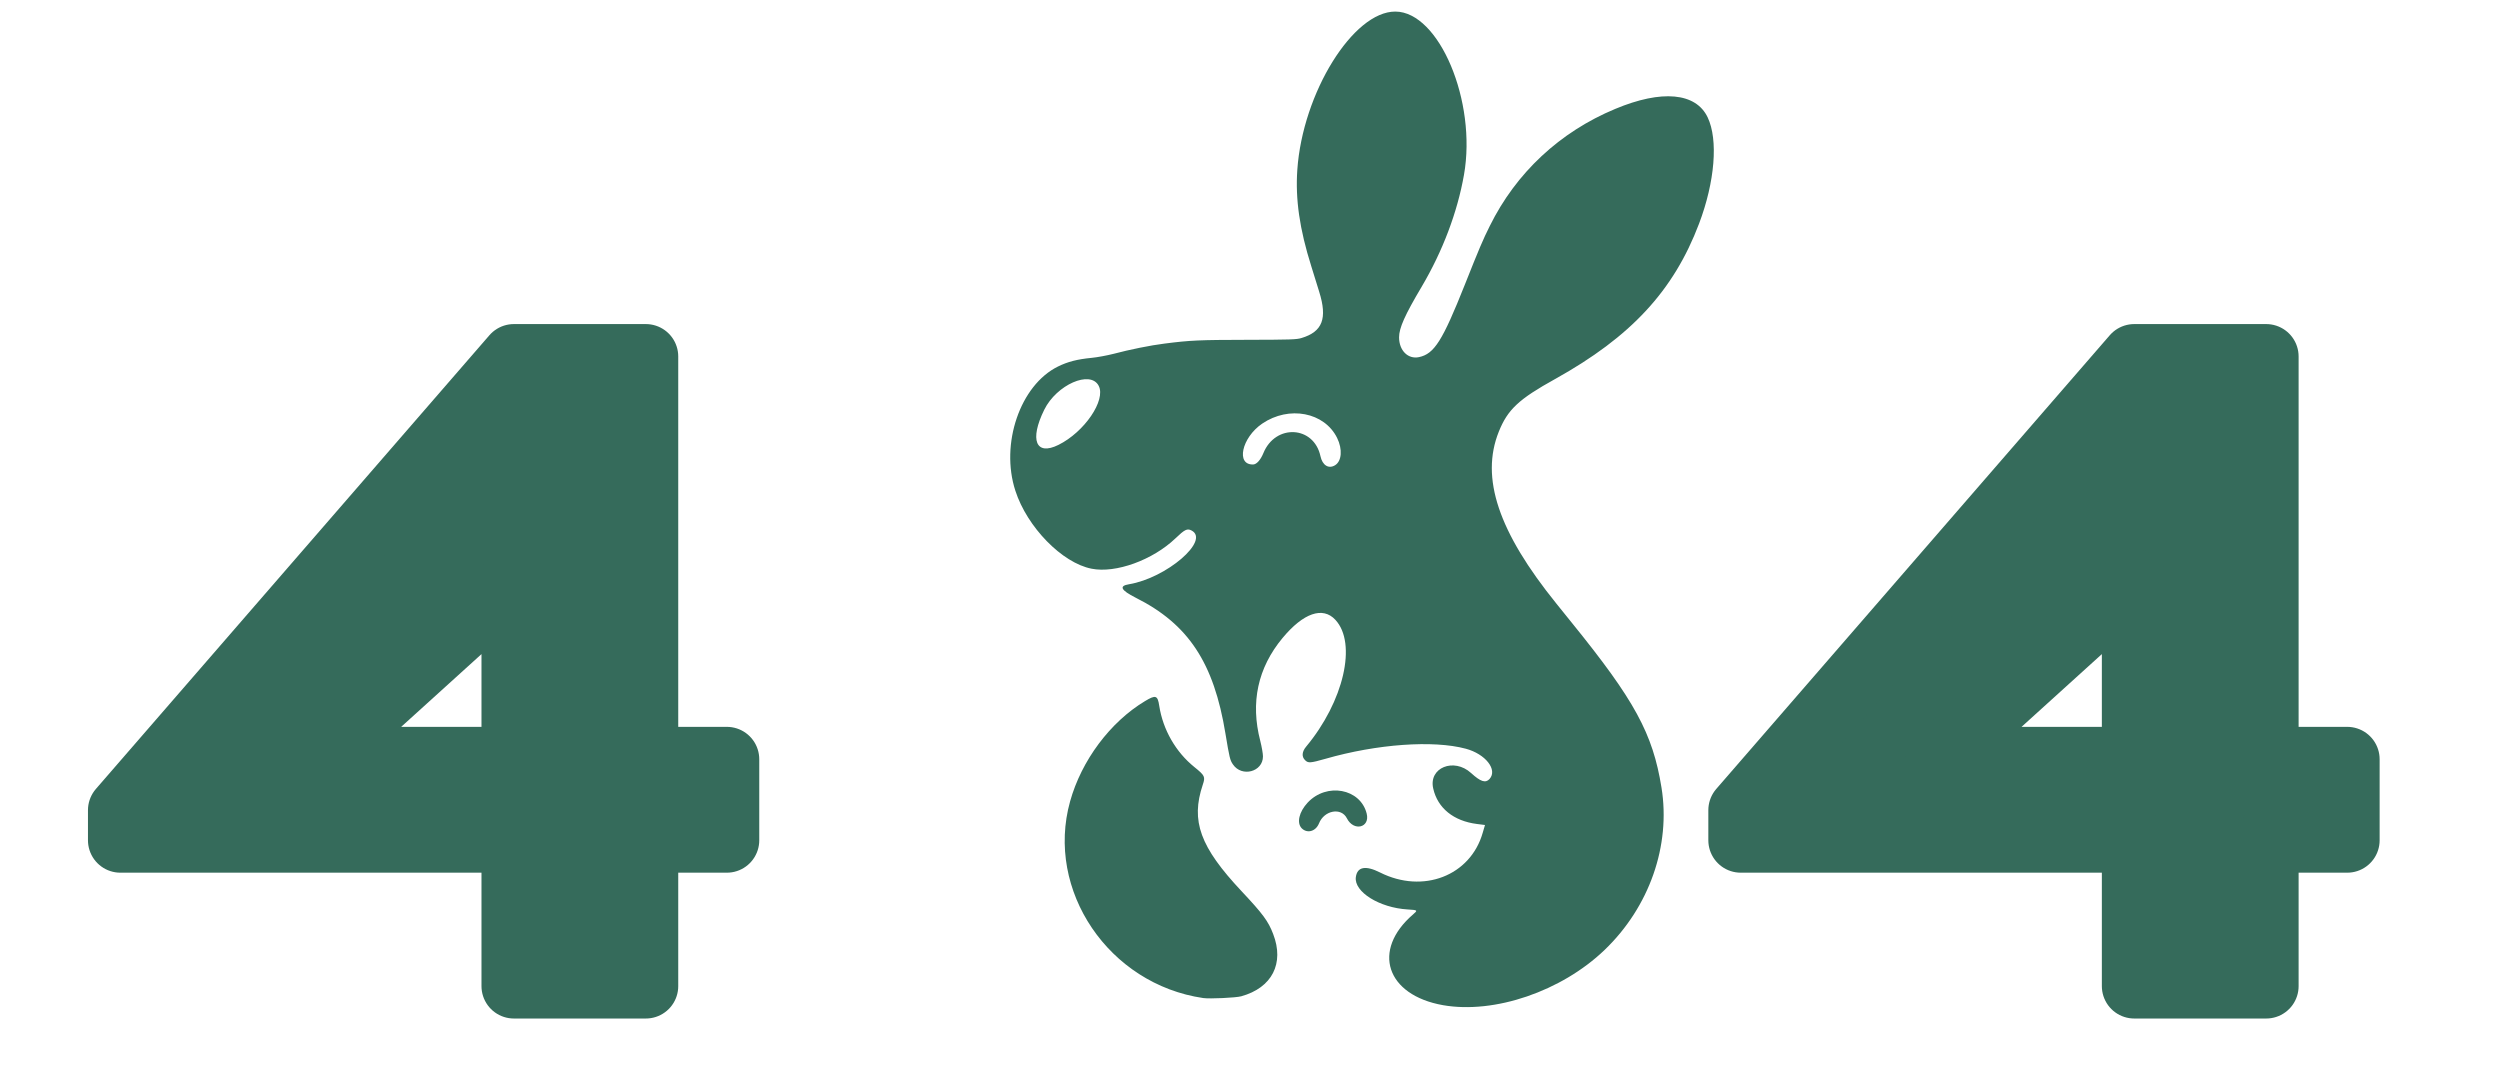
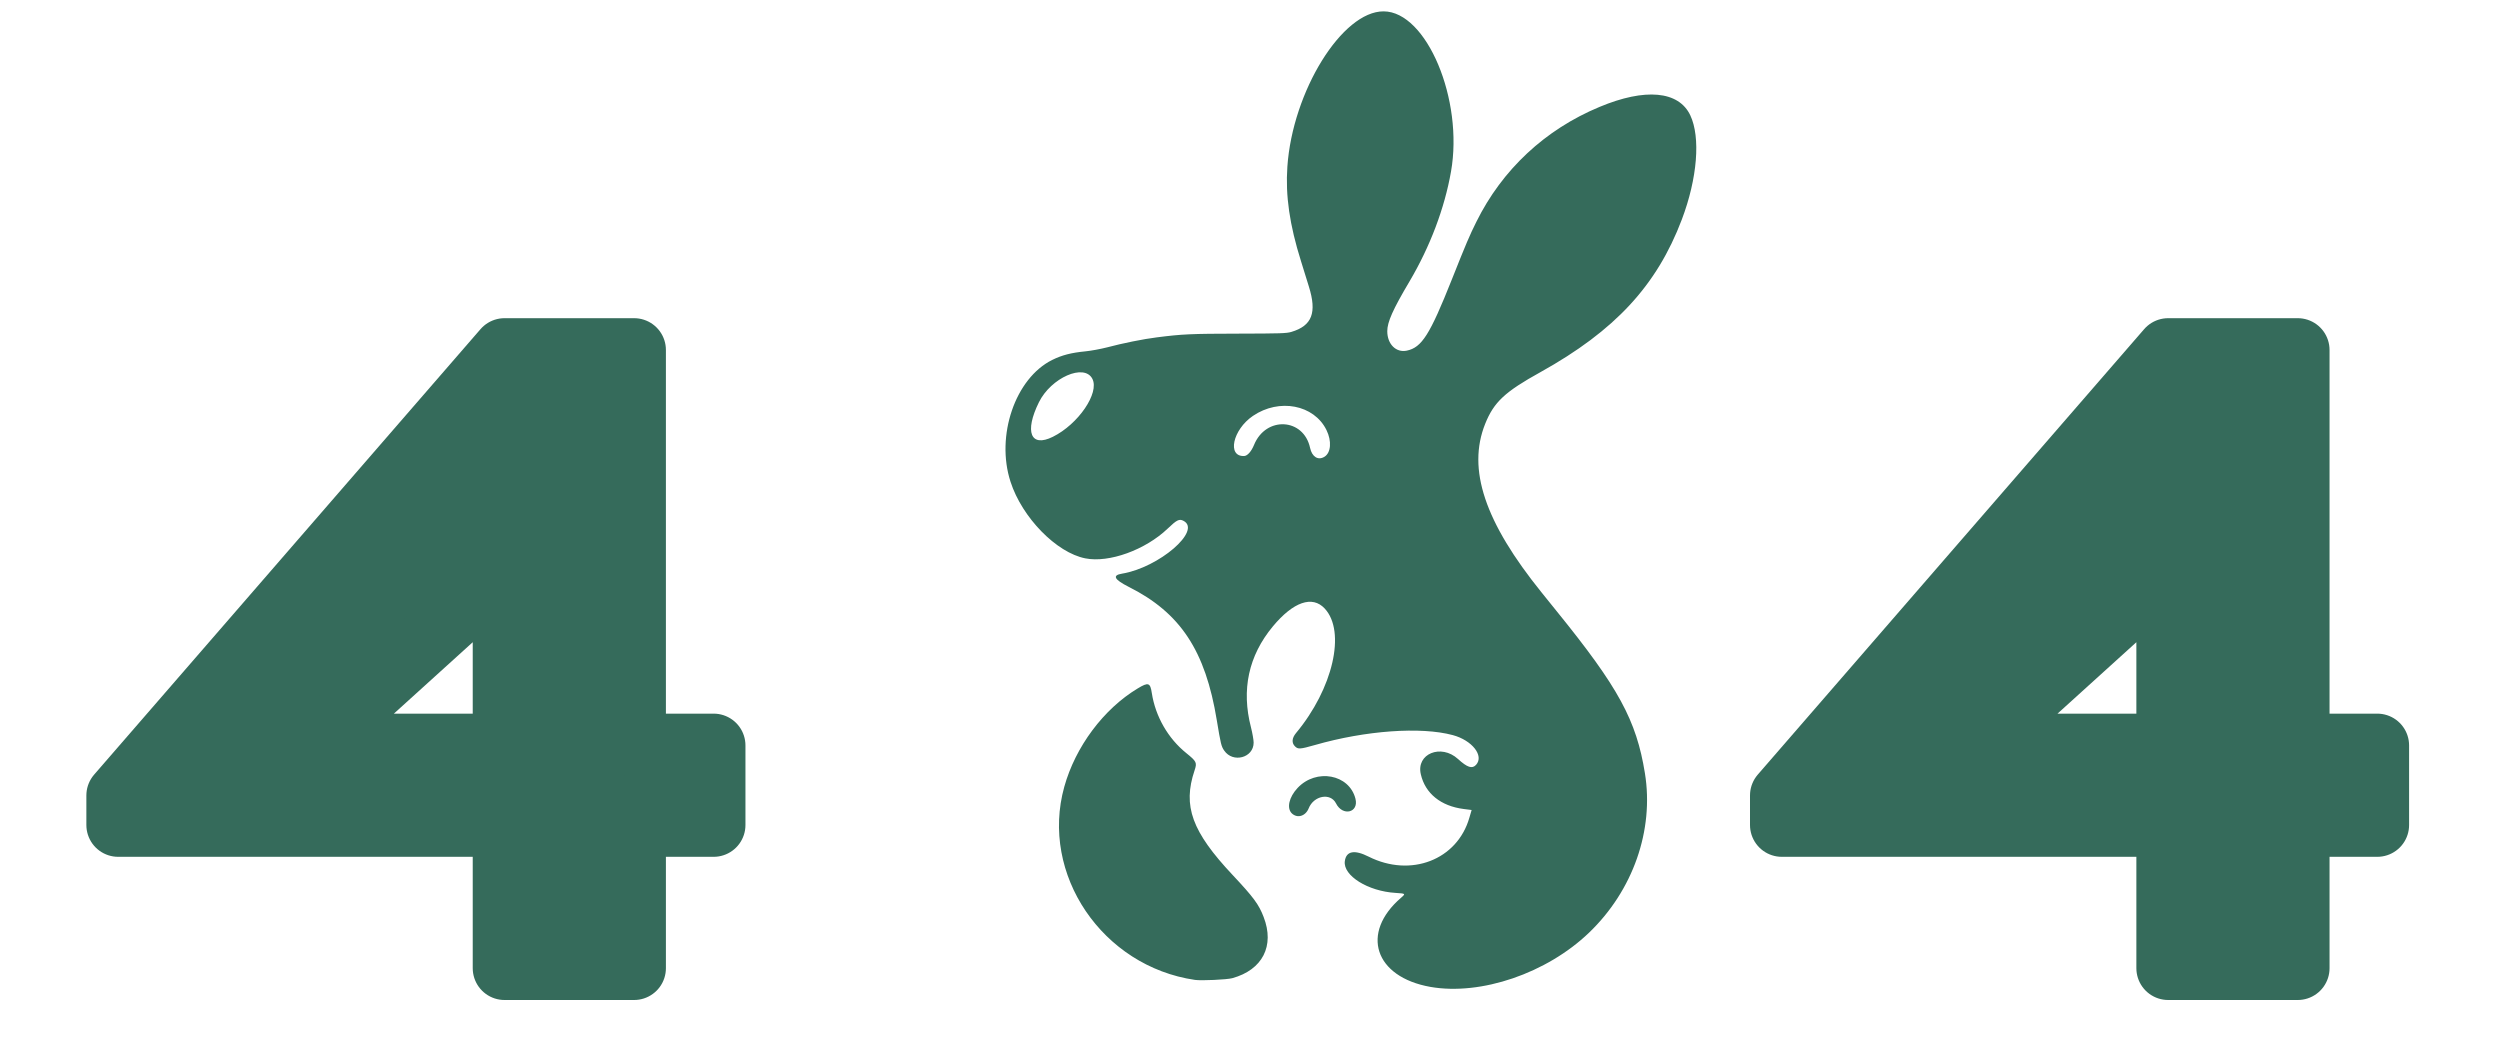
- <svg xmlns="http://www.w3.org/2000/svg" viewBox="0 0 1080 460" role="img" aria-labelledby="t">
+ <svg xmlns="http://www.w3.org/2000/svg" viewBox="0 0 1100 460" role="img" aria-labelledby="t">
  <style>
    .quatro { fill: #356b5b; stroke: #356b5b; stroke-width: 28; stroke-linejoin: round; fill-rule: evenodd; }
    .q1 { transform-box: fill-box; transform-origin: 50% 100%; animation: cai 0.7s cubic-bezier(.3,1.5,.5,1) both; }
    .q2 { transform-box: fill-box; transform-origin: 50% 100%; animation: cai 0.7s 0.15s cubic-bezier(.3,1.5,.5,1) both; }
    .mascote { fill: #356b5b; transform-box: fill-box; transform-origin: 50% 100%; animation: pula 0.8s 0.3s cubic-bezier(.3,1.6,.5,1) both, balanca 4s 1.4s ease-in-out infinite; }
    @keyframes cai { from { opacity: 0; transform: translateY(-40px) scale(.9); } to { opacity: 1; transform: none; } }
    @keyframes pula { from { opacity: 0; transform: translateY(60px) scale(.85); } to { opacity: 1; transform: none; } }
    @keyframes balanca { 0%,100% { transform: rotate(0); } 50% { transform: rotate(-2.5deg); } }
    @media (prefers-reduced-motion: reduce) { .q1, .q2, .mascote { animation: none; } }
  </style>
  <g class="q1">
    <path class="quatro" transform="translate(38 140)" d="M184 14L14 210V223H184V286H241V223H276V188H241V14ZM184 111L99 188H184Z" />
  </g>
  <g class="q2">
-     <path class="quatro" transform="translate(738 140)" d="M184 14L14 210V223H184V286H241V223H276V188H241V14ZM184 111L99 188H184Z" />
+     <path class="quatro" transform="translate(770 140)" d="M184 14L14 210V223H184V286H241V223H276V188H241V14ZM184 111L99 188H184Z" />
  </g>
-   <g transform="translate(352 5) scale(0.4) translate(-25 -111)">
+   <g transform="translate(358 5) scale(0.4) translate(-25 -111)">
    <g class="mascote">
      <path d="M703.5 1184.1C642.0 1173.2 626.1 1124.8 671.2 1086.0C676.4 1081.5 676.2 1081.4 665.2 1080.7C634.8 1078.9 607.2 1061.7 609.3 1045.8C610.8 1034.6 619.8 1032.9 635.5 1040.8C681.8 1064.1 733.0 1044.4 746.3 998.0L748.8 989.5L740.1 988.4C714.9 985.2 697.7 971.3 692.9 950.2C687.6 927.6 715.2 916.4 733.8 933.4C744.1 942.8 749.4 944.5 753.7 939.8C762.7 929.8 749.3 912.8 728.0 907.1C693.0 897.7 632.2 902.0 576.5 918.0C560.0 922.7 557.8 922.8 554.5 919.5C550.6 915.7 551.1 910.3 555.6 904.9C596.2 856.2 610.8 793.3 587.2 767.9C573.6 753.2 552.6 760.5 530.1 787.6C503.4 819.8 495.3 857.2 506.1 898.7C507.7 905.0 509.0 912.5 509.0 915.4C509.0 932.1 486.2 938.2 476.6 924.1C473.4 919.5 472.8 916.8 468.5 890.9C456.0 814.2 428.4 772.5 371.5 744.0C355.5 735.9 353.2 731.3 364.3 729.5C404.8 722.8 452.3 682.0 431.8 671.4C427.2 669.0 424.5 670.3 414.4 680.0C389.9 703.4 349.9 717.9 323.9 712.7C292.1 706.5 254.3 667.8 241.6 628.5C225.1 577.9 246.8 514.5 287.5 494.4C298.2 489.1 308.5 486.5 323.8 485.0C330.1 484.4 340.7 482.4 347.8 480.6C364.7 476.1 387.8 471.4 402.5 469.6C430.5 466.0 440.2 465.6 492.0 465.5C539.0 465.4 545.1 465.2 550.5 463.6C573.3 456.8 578.8 442.5 569.7 413.5C567.9 407.4 564.0 395.1 561.2 386.1C548.5 345.8 543.9 313.6 546.1 281.9C551.8 198.9 606.4 110.8 652.0 111.0C699.3 111.2 740.1 208.2 726.1 287.3C719.0 327.7 703.1 369.7 680.5 408.0C662.1 439.0 656.0 452.8 656.0 462.8C656.0 477.1 665.7 486.7 677.5 484.2C694.0 480.7 702.8 466.8 727.0 406.0C742.4 367.2 746.6 357.3 754.0 342.5C782.4 285.1 829.6 241.0 889.5 216.1C939.7 195.1 976.6 198.5 989.3 225.3C1000.8 249.6 997.1 294.8 980.0 340.0C952.5 412.6 906.4 462.3 824.6 507.8C785.2 529.6 773.3 540.8 763.7 564.7C743.7 614.6 763.2 672.8 825.9 750.4C831.2 757.0 838.6 766.2 842.5 771.0C910.4 854.8 930.0 890.7 939.4 949.0C949.6 1011.7 926.3 1078.1 877.9 1124.5C831.4 1169.1 759.0 1193.8 703.5 1184.1ZM444.5 1176.4C342.5 1161.5 273.9 1060.2 300.7 964.0C313.0 919.8 344.0 878.3 381.6 855.7C393.2 848.7 395.3 849.4 397.0 860.9C401.0 886.6 414.8 910.7 434.9 926.9C446.3 936.1 446.9 937.4 444.0 946.0C430.8 985.2 441.1 1013.3 485.9 1061.0C508.8 1085.4 514.7 1093.3 520.0 1107.2C532.3 1139.0 518.8 1165.3 485.5 1174.5C479.6 1176.1 451.6 1177.4 444.5 1176.4ZM550.9 993.1C545.2 987.3 547.9 975.4 557.3 965.3C577.8 943.4 614.2 950.1 621.0 977.1C624.9 992.5 606.9 996.8 599.6 982.2C593.5 970.2 575.1 973.6 569.5 987.8C566.0 996.4 556.9 999.0 550.9 993.1ZM586.8 601.0C594.1 596.6 595.1 583.7 589.1 571.5C575.4 543.7 537.2 536.3 508.2 556.0C485.9 571.2 479.5 601.1 498.7 600.1C502.2 599.9 506.5 595.1 509.4 588.0C522.4 556.0 564.0 558.2 571.1 591.2C573.2 601.0 579.9 605.2 586.8 601.0ZM288.1 579.0C316.2 565.1 339.6 530.7 331.6 515.2C322.7 497.9 286.1 514.0 272.8 541.0C256.7 573.6 263.7 591.1 288.1 579.0Z" />
    </g>
  </g>
</svg>
